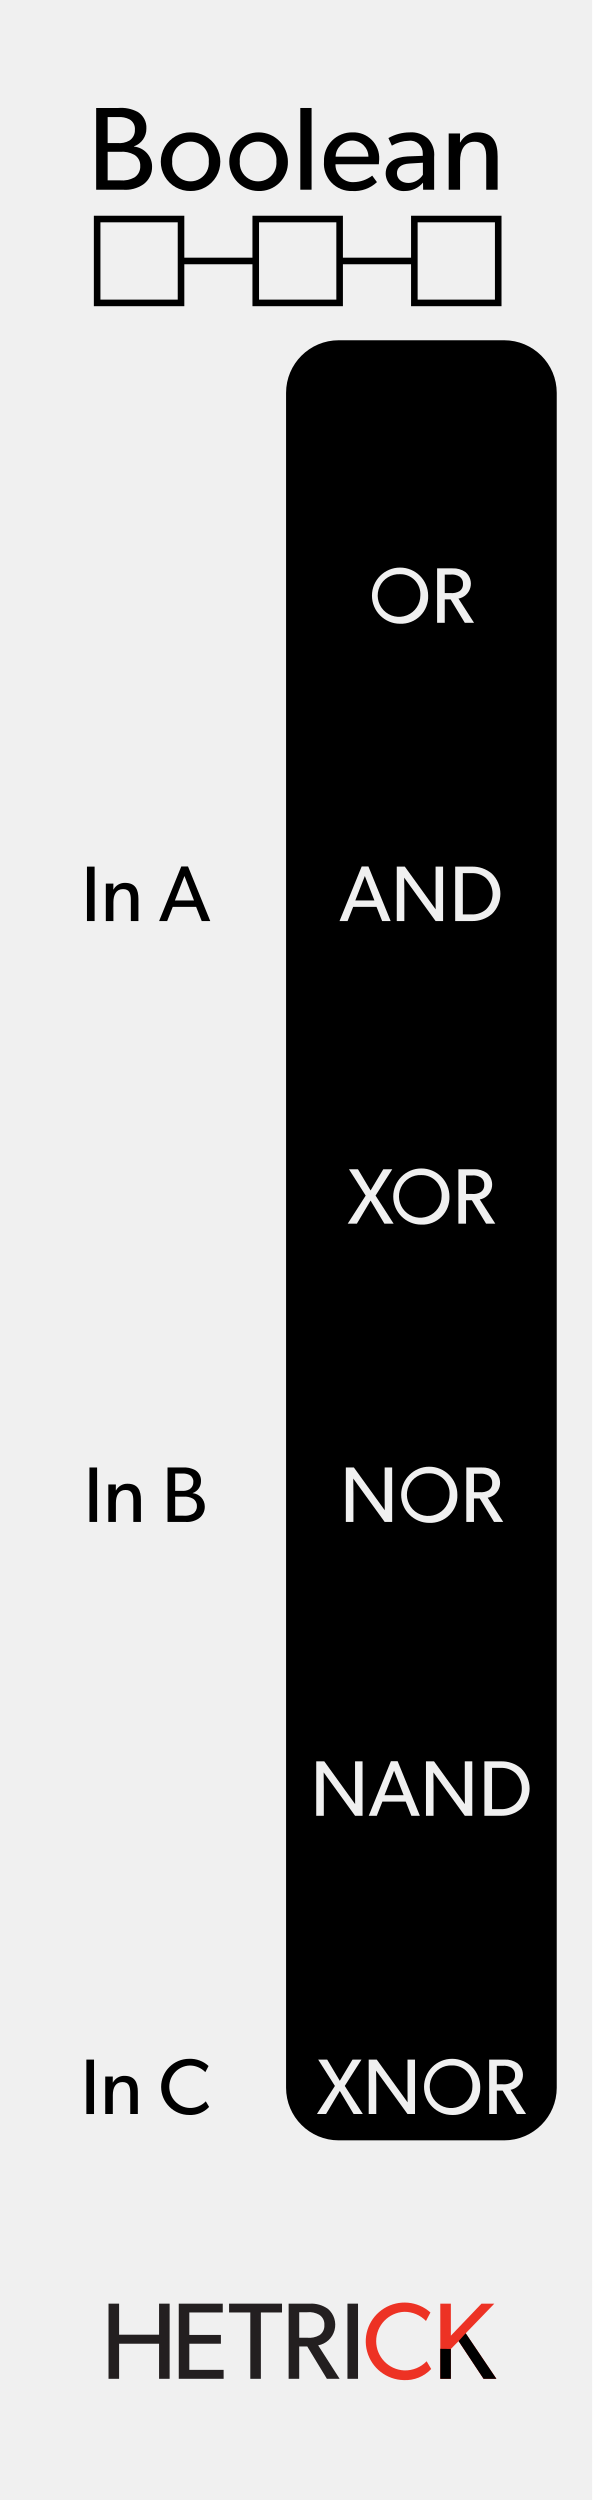
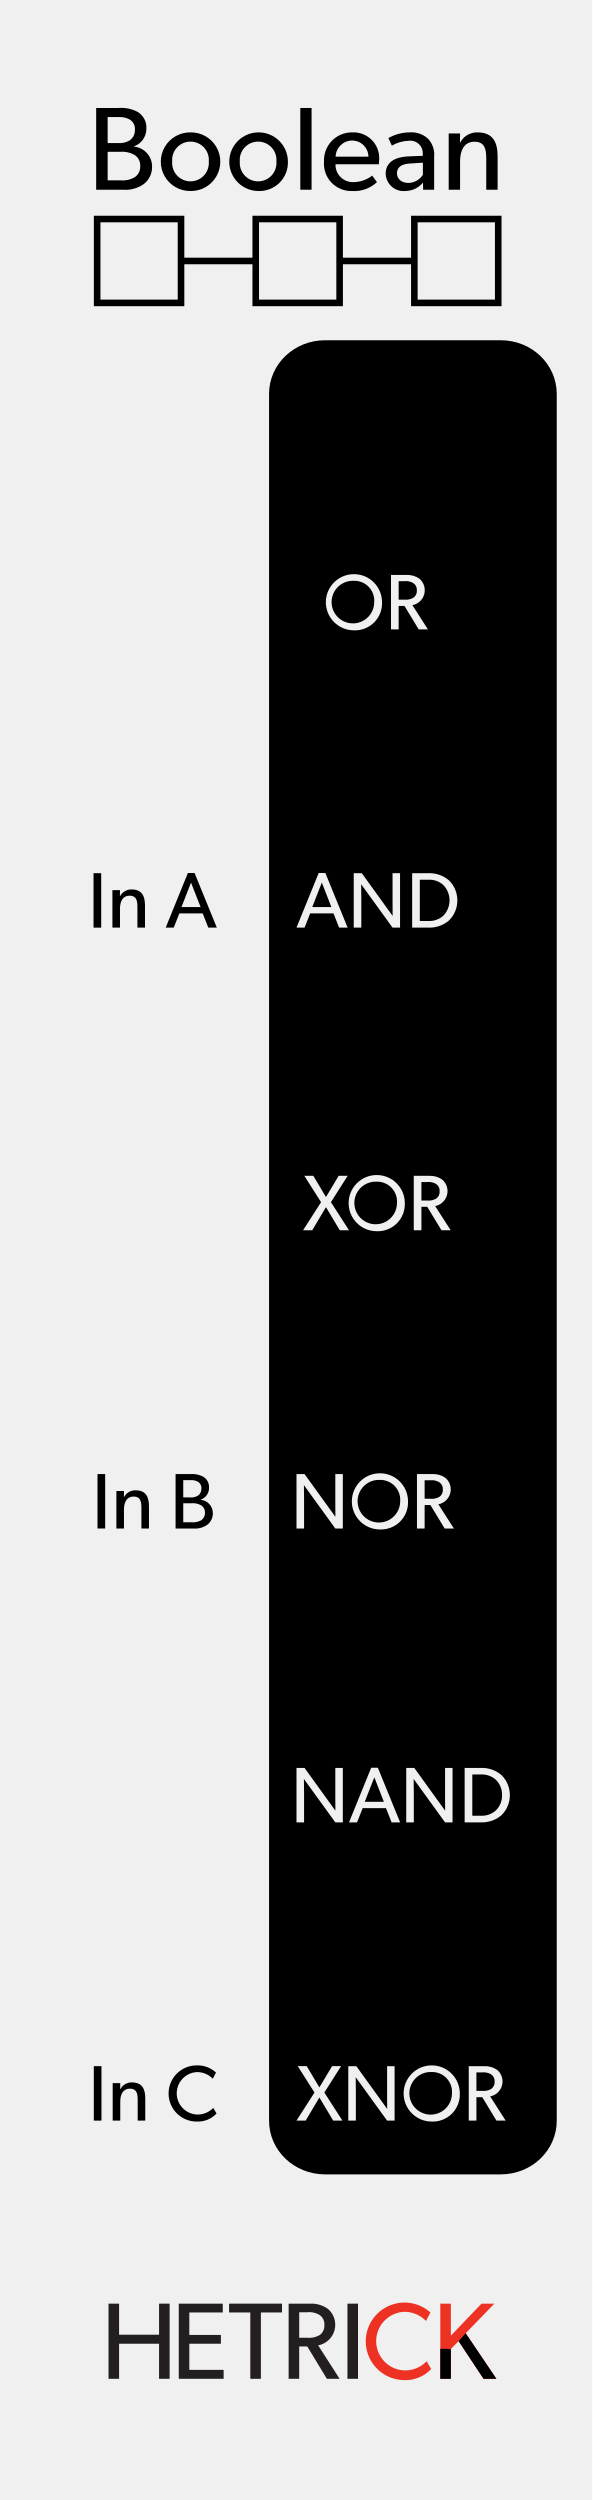
<svg xmlns="http://www.w3.org/2000/svg" id="svg8" width="90" height="380" viewBox="0 0 90 380" version="1.1">
  <defs id="defs133" />
  <g id="layer1">
    <path id="rect817" d="M0,0H90V380H0Z" transform="translate(0 0.00002)" style="fill: #f0f0f0" />
  </g>
  <g id="g22">
    <path d="M25.784,361.578H24.178v-5.331H18.102v5.331H16.496V350.155h1.606v4.719h6.076v-4.719h1.606Z" transform="translate(0 0.00002)" style="fill: #231f20" id="path6" />
    <path d="M33.992,361.578H27.171V350.155h6.689v1.341H28.776v3.411h4.801v1.341h-4.801v3.973h5.215Z" transform="translate(0 0.00002)" style="fill: #231f20" id="path8" />
    <path d="M42.865,351.496H39.653v10.083h-1.606V351.496H34.819v-1.341h8.046Z" transform="translate(0 0.00002)" style="fill: #231f20" id="path10" />
    <path d="M51.622,361.578H49.685l-2.98-4.917H45.479v4.917h-1.606V350.155h3.228a4.373,4.373,0,0,1,2.748.795A3.185,3.185,0,0,1,48.36,356.496Zm-3.046-9.702a3.047,3.047,0,0,0-1.92-.414h-1.175v3.874h1.175a3.159,3.159,0,0,0,1.92-.397,1.727,1.727,0,0,0,.729-1.54A1.698,1.698,0,0,0,48.575,351.877Z" transform="translate(0 0.00002)" style="fill: #231f20" id="path12" />
    <path d="M54.419,361.578H52.813V350.155h1.606Z" transform="translate(0 0.00002)" style="fill: #231f20" id="path14" />
    <path d="M65.542,360.088A5.355,5.355,0,0,1,61.37,361.777a5.895,5.895,0,1,1,4.056-10.281l-.679,1.291a4.527,4.527,0,0,0-3.311-1.391,4.458,4.458,0,0,0,0,8.907,4.522,4.522,0,0,0,3.411-1.391Z" transform="translate(0 0.00002)" style="fill: #ed3224" id="path16" />
    <path d="M75.452,361.578H73.499L69.707,355.85l-1.175,1.192v4.536H66.926V350.155h1.606v4.868l4.652-4.868h1.954l-4.354,4.503Z" transform="translate(0 0.00002)" style="fill: #ed3224" id="path18" />
    <path d="M75.452,361.578H73.499L69.707,355.85l-1.175,1.192v4.536H66.926V357.019l1.606.023,1.175-1.192,1.076-1.192.616.914.497.737Z" transform="translate(0 0.00002)" id="path20" />
  </g>
  <g id="g38">
    <path d="M21.783,28.026a4.807,4.807,0,0,1-3.133.81h-4.033V16.413h3.349a5.368,5.368,0,0,1,2.953.594,2.765,2.765,0,0,1,1.332,2.521,2.831,2.831,0,0,1-1.89,2.719v.036a3.036,3.036,0,0,1,2.754,3.024A3.242,3.242,0,0,1,21.783,28.026Zm-2.107-9.885a3.198,3.198,0,0,0-1.71-.342H16.363v3.943h1.458a3.069,3.069,0,0,0,1.854-.378,1.851,1.851,0,0,0,.829-1.639A1.656,1.656,0,0,0,19.676,18.141Zm.738,5.384a3.812,3.812,0,0,0-2.179-.45H16.363v4.339h1.873a3.805,3.805,0,0,0,2.179-.432,1.927,1.927,0,0,0,.9-1.747A1.868,1.868,0,0,0,20.415,23.525Z" transform="translate(0 0.00002)" id="path24" />
    <path d="M28.964,29.035a4.457,4.457,0,1,1,0-8.913,4.457,4.457,0,1,1,0,8.913Zm0-7.508a2.782,2.782,0,0,0-2.791,3.007,2.792,2.792,0,1,0,5.563,0A2.779,2.779,0,0,0,28.964,21.526Z" transform="translate(0 0.00002)" id="path26" />
    <path d="M39.242,29.035a4.457,4.457,0,1,1,4.52-4.447A4.336,4.336,0,0,1,39.242,29.035Zm0-7.508a2.782,2.782,0,0,0-2.791,3.007,2.792,2.792,0,1,0,5.563,0A2.779,2.779,0,0,0,39.242,21.526Z" transform="translate(0 0.00002)" id="path28" />
    <path d="M47.359,28.836H45.648V16.413h1.711Z" transform="translate(0 0.00002)" id="path30" />
    <path d="M57.584,24.965H50.994A2.637,2.637,0,0,0,53.749,27.684a4.734,4.734,0,0,0,2.827-.99l.72.99a5.021,5.021,0,0,1-3.763,1.351,4.147,4.147,0,0,1-4.285-4.483,4.242,4.242,0,0,1,4.339-4.43,3.905,3.905,0,0,1,4.052,4.087A7.365,7.365,0,0,1,57.584,24.965ZM56,23.813a2.471,2.471,0,0,0-2.467-2.449A2.516,2.516,0,0,0,51.013,23.813Z" transform="translate(0 0.00002)" id="path32" />
    <path d="M65.989,28.836H64.315l-.019-1.08a3.528,3.528,0,0,1-2.719,1.278,2.718,2.718,0,0,1-2.953-2.647c0-1.674,1.369-2.521,3.35-2.611l2.286-.09v-.342a1.876,1.876,0,0,0-2.124-1.944,5.26,5.26,0,0,0-2.575.738l-.522-1.152a6.594,6.594,0,0,1,3.205-.864,3.707,3.707,0,0,1,2.827.973,3.542,3.542,0,0,1,.918,2.772Zm-1.71-4.105-1.999.126c-1.386.072-1.944.666-1.944,1.476,0,.811.63,1.477,1.765,1.477a2.686,2.686,0,0,0,2.179-1.242Z" transform="translate(0 0.00002)" id="path34" />
    <path d="M75.638,28.836H73.909V24.065c0-1.44-.253-2.521-1.783-2.521-1.603,0-2.196,1.35-2.196,2.989v4.303H68.201V20.284h1.729l-.019,1.351h.055a2.889,2.889,0,0,1,2.61-1.513c2.431,0,3.062,1.603,3.062,3.655Z" transform="translate(0 0.00002)" id="path36" />
  </g>
-   <g id="g46">
-     <path d="M14.381,140H13.218V131.725h1.163Z" transform="translate(0 0.00002)" id="path40" />
-     <path d="M21.039,140H19.887v-3.178c0-.959-.167-1.679-1.187-1.679-1.067,0-1.463.899-1.463,1.991v2.866H16.085v-5.697h1.151l-.012.899h.036A1.925,1.925,0,0,1,19,134.196c1.619,0,2.039,1.067,2.039,2.435Z" transform="translate(0 0.00002)" id="path42" />
-     <path d="M31.958,140h-1.296l-.852-2.159h-3.55l-.852,2.159H24.186l3.37-8.299H28.575Zm-2.471-3.13-1.451-3.718-1.452,3.718Z" transform="translate(0 0.00002)" id="path44" />
+   <g id="g46" transform="translate(0.99958,0.99999)">
+     <path d="m 14.381,140 h -1.163 v -8.275 h 1.163 z" transform="translate(0,2e-5)" id="path40" />
+     <path d="m 21.039,140 h -1.151 v -3.178 c 0,-0.959 -0.167,-1.679 -1.187,-1.679 -1.067,0 -1.463,0.899 -1.463,1.991 v 2.866 h -1.151 v -5.697 h 1.151 l -0.012,0.899 h 0.036 A 1.925,1.925 0 0 1 19,134.196 c 1.619,0 2.039,1.067 2.039,2.435 z" transform="translate(0,2e-5)" id="path42" />
+     <path d="m 31.958,140 h -1.296 l -0.852,-2.159 h -3.55 l -0.852,2.159 H 24.186 l 3.37,-8.299 h 1.02 z m -2.471,-3.13 -1.451,-3.718 -1.452,3.718 z" transform="translate(0,2e-5)" id="path44" />
  </g>
-   <g id="g54">
-     <path d="M14.759,231.333H13.596v-8.275h1.163Z" transform="translate(0 0.00002)" id="path48" />
-     <path d="M21.417,231.333H20.266V228.154c0-.959-.167-1.679-1.187-1.679-1.067,0-1.463.899-1.463,1.991V231.333H16.464v-5.697h1.151l-.012.899h.036a1.925,1.925,0,0,1,1.739-1.007c1.619,0,2.039,1.067,2.039,2.435Z" transform="translate(0 0.00002)" id="path50" />
-     <path d="M30.237,230.793a3.198,3.198,0,0,1-2.087.54H25.464v-8.275h2.23a3.572,3.572,0,0,1,1.967.396,1.841,1.841,0,0,1,.888,1.679A1.886,1.886,0,0,1,29.29,226.943v.023a2.024,2.024,0,0,1,1.835,2.016A2.158,2.158,0,0,1,30.237,230.793ZM28.834,224.209a2.13,2.13,0,0,0-1.14-.229H26.627v2.627h.972a2.045,2.045,0,0,0,1.235-.252,1.235,1.235,0,0,0,.552-1.092A1.101,1.101,0,0,0,28.834,224.209Zm.491,3.586a2.533,2.533,0,0,0-1.451-.3H26.627v2.891H27.874a2.537,2.537,0,0,0,1.451-.288,1.285,1.285,0,0,0,.601-1.164A1.244,1.244,0,0,0,29.325,227.795Z" transform="translate(0 0.00002)" id="path52" />
+   <g id="g54" transform="translate(1.226376,0.99999)">
+     <path d="m 14.759,231.333 h -1.163 v -8.275 h 1.163 z" transform="translate(0,2e-5)" id="path48" />
+     <path d="m 21.417,231.333 h -1.151 v -3.179 c 0,-0.959 -0.167,-1.679 -1.187,-1.679 -1.067,0 -1.463,0.899 -1.463,1.991 v 2.866 h -1.151 v -5.697 h 1.151 l -0.012,0.899 h 0.036 a 1.925,1.925 0 0 1 1.739,-1.007 c 1.619,0 2.039,1.067 2.039,2.435 z" transform="translate(0,2e-5)" id="path50" />
+     <path d="m 30.237,230.793 a 3.198,3.198 0 0 1 -2.087,0.54 h -2.687 v -8.275 h 2.23 a 3.572,3.572 0 0 1 1.967,0.396 1.841,1.841 0 0 1 0.888,1.679 1.886,1.886 0 0 1 -1.259,1.812 v 0.023 a 2.024,2.024 0 0 1 1.835,2.016 2.158,2.158 0 0 1 -0.888,1.811 z m -1.403,-6.584 a 2.13,2.13 0 0 0 -1.14,-0.229 H 26.627 v 2.627 h 0.972 a 2.045,2.045 0 0 0 1.235,-0.252 1.235,1.235 0 0 0 0.552,-1.092 A 1.101,1.101 0 0 0 28.834,224.209 Z m 0.491,3.586 a 2.533,2.533 0 0 0 -1.451,-0.3 H 26.627 v 2.891 h 1.247 a 2.537,2.537 0 0 0 1.451,-0.288 1.285,1.285 0 0 0 0.601,-1.164 1.244,1.244 0 0 0 -0.601,-1.139 z" transform="translate(0,2e-5)" id="path52" />
  </g>
-   <rect x="43.482" y="51.719" width="41.142" height="273.615" rx="8" ry="8" id="rect58" />
-   <g id="g66" style="fill:#f0f0f0;fill-opacity:1">
-     <path d="M59.831,186H58.428l-2.099-3.514L54.242,186h-1.392l2.734-4.27-2.543-4.006h1.368l1.919,3.226,1.931-3.226H59.627l-2.543,4.006Z" transform="translate(0 0.00002)" style="fill:#f0f0f0;fill-opacity:1" id="path60" />
-     <path d="M64.044,186.144a4.27,4.27,0,1,1,4.27-4.27A4.111,4.111,0,0,1,64.044,186.144Zm0-7.532a3.242,3.242,0,1,0,3.082,3.238A3.028,3.028,0,0,0,64.044,178.612Z" transform="translate(0 0.00002)" style="fill:#f0f0f0;fill-opacity:1" id="path62" />
-     <path d="M75.287,186H73.884l-2.159-3.562h-.887V186H69.674v-8.275H72.013a3.169,3.169,0,0,1,1.991.576,2.307,2.307,0,0,1-1.079,4.018Zm-2.207-7.028a2.205,2.205,0,0,0-1.391-.3h-.852v2.807h.852a2.284,2.284,0,0,0,1.391-.288,1.251,1.251,0,0,0,.528-1.115A1.231,1.231,0,0,0,73.08,178.972Z" transform="translate(0 0.00002)" style="fill:#f0f0f0;fill-opacity:1" id="path64" />
+   <rect x="40.897" y="51.719" width="43.727" height="278.785" rx="8.503" ry="8.151" id="rect58" style="stroke-width:1.041" />
+   <g id="g66" style="fill:#f0f0f0;fill-opacity:1" transform="translate(-6.78259,0.99999)">
+     <path d="M 59.831,186 H 58.428 L 56.329,182.486 54.242,186 h -1.392 l 2.734,-4.27 -2.543,-4.006 h 1.368 l 1.919,3.226 1.931,-3.226 H 59.627 l -2.543,4.006 z" transform="translate(0,2e-5)" style="fill:#f0f0f0;fill-opacity:1" id="path60" />
+     <path d="m 64.044,186.144 a 4.27,4.27 0 1 1 4.27,-4.27 4.111,4.111 0 0 1 -4.27,4.27 z m 0,-7.532 a 3.242,3.242 0 1 0 3.082,3.238 3.028,3.028 0 0 0 -3.082,-3.238 z" transform="translate(0,2e-5)" style="fill:#f0f0f0;fill-opacity:1" id="path62" />
+     <path d="m 75.287,186 h -1.403 l -2.159,-3.562 H 70.838 V 186 h -1.164 v -8.275 h 2.339 a 3.169,3.169 0 0 1 1.991,0.576 2.307,2.307 0 0 1 -1.079,4.018 z m -2.207,-7.028 a 2.205,2.205 0 0 0 -1.391,-0.3 h -0.852 v 2.807 h 0.852 a 2.284,2.284 0 0 0 1.391,-0.288 1.251,1.251 0 0 0 0.528,-1.115 1.231,1.231 0 0 0 -0.528,-1.104 z" transform="translate(0,2e-5)" style="fill:#f0f0f0;fill-opacity:1" id="path64" />
  </g>
-   <g id="g76" style="fill:#f0f0f0;fill-opacity:1">
-     <path d="M55.151,321.333H53.748l-2.099-3.514L49.562,321.333H48.171l2.734-4.27-2.543-4.006h1.368l1.919,3.227,1.931-3.227h1.367l-2.543,4.006Z" transform="translate(0 0.00002)" style="fill:#f0f0f0;fill-opacity:1" id="path68" />
-     <path d="M63.082,321.333H61.942l-4.772-6.596s.023,1.115.023,2.194V321.333H56.042v-8.275h1.224l4.689,6.501s-.013-1.02-.013-2.111v-4.39H63.082Z" transform="translate(0 0.00002)" style="fill:#f0f0f0;fill-opacity:1" id="path70" />
-     <path d="M68.724,321.478a4.27,4.27,0,1,1,4.27-4.27A4.111,4.111,0,0,1,68.724,321.478Zm0-7.532a3.242,3.242,0,1,0,3.082,3.238A3.028,3.028,0,0,0,68.724,313.945Z" transform="translate(0 0.00002)" style="fill:#f0f0f0;fill-opacity:1" id="path72" />
-     <path d="M79.967,321.333H78.563l-2.159-3.562h-.887V321.333H74.354v-8.275h2.339a3.169,3.169,0,0,1,1.991.576,2.307,2.307,0,0,1-1.079,4.018Zm-2.207-7.028a2.208,2.208,0,0,0-1.391-.3h-.852v2.807h.852a2.281,2.281,0,0,0,1.391-.288,1.25,1.25,0,0,0,.528-1.115A1.232,1.232,0,0,0,77.76,314.305Z" transform="translate(0 0.00002)" style="fill:#f0f0f0;fill-opacity:1" id="path74" />
+   <g id="g76" style="fill:#f0f0f0;fill-opacity:1" transform="translate(-3.1029,0.99999)">
+     <path d="M 55.151,321.333 H 53.748 l -2.099,-3.514 -2.087,3.514 h -1.392 l 2.734,-4.27 -2.543,-4.006 h 1.368 l 1.919,3.227 1.931,-3.227 h 1.367 l -2.543,4.006 z" transform="translate(0,2e-5)" style="fill:#f0f0f0;fill-opacity:1" id="path68" />
+     <path d="m 63.082,321.333 h -1.14 l -4.772,-6.596 c 0,0 0.023,1.115 0.023,2.194 V 321.333 H 56.042 v -8.275 h 1.224 l 4.689,6.501 c 0,0 -0.013,-1.02 -0.013,-2.111 v -4.39 H 63.082 Z" transform="translate(0,2e-5)" style="fill:#f0f0f0;fill-opacity:1" id="path70" />
+     <path d="m 68.724,321.478 a 4.27,4.27 0 1 1 4.27,-4.27 4.111,4.111 0 0 1 -4.27,4.27 z m 0,-7.532 a 3.242,3.242 0 1 0 3.082,3.238 3.028,3.028 0 0 0 -3.082,-3.238 z" transform="translate(0,2e-5)" style="fill:#f0f0f0;fill-opacity:1" id="path72" />
+     <path d="m 79.967,321.333 h -1.403 l -2.159,-3.562 h -0.887 v 3.562 h -1.164 v -8.275 h 2.339 a 3.169,3.169 0 0 1 1.991,0.576 2.307,2.307 0 0 1 -1.079,4.018 z m -2.207,-7.028 a 2.208,2.208 0 0 0 -1.391,-0.3 h -0.852 v 2.807 h 0.852 a 2.281,2.281 0 0 0 1.391,-0.288 1.25,1.25 0 0 0 0.528,-1.115 1.232,1.232 0 0 0 -0.528,-1.104 z" transform="translate(0,2e-5)" style="fill:#f0f0f0;fill-opacity:1" id="path74" />
  </g>
-   <g id="g86" style="fill:#f0f0f0;fill-opacity:1">
-     <path d="M55.108,276H53.969l-4.773-6.597s.024,1.115.024,2.195V276H48.068v-8.275H49.291l4.689,6.5s-.012-1.02-.012-2.11v-4.39H55.108Z" transform="translate(0 0.00002)" style="fill:#f0f0f0;fill-opacity:1" id="path78" />
-     <path d="M63.82,276h-1.296l-.852-2.159H58.123L57.271,276H56.049l3.37-8.3H60.438Zm-2.471-3.131-1.451-3.718-1.451,3.718Z" transform="translate(0 0.00002)" style="fill:#f0f0f0;fill-opacity:1" id="path80" />
-     <path d="M71.787,276H70.648L65.875,269.403s.024,1.115.024,2.195V276H64.748v-8.275H65.971l4.689,6.5s-.012-1.02-.012-2.11v-4.39h1.139Z" transform="translate(0 0.00002)" style="fill:#f0f0f0;fill-opacity:1" id="path82" />
-     <path d="M79.216,274.92A4.554,4.554,0,0,1,76.122,276H73.627v-8.275h2.495a4.554,4.554,0,0,1,3.094,1.079,4.283,4.283,0,0,1,0,6.116Zm-.887-5.433a3.16,3.16,0,0,0-2.207-.768H74.791v6.272h1.331a3.16,3.16,0,0,0,2.207-.768,3.118,3.118,0,0,0,.983-2.362A3.149,3.149,0,0,0,78.329,269.487Z" transform="translate(0 0.00002)" style="fill:#f0f0f0;fill-opacity:1" id="path84" />
+   <g id="g86" style="fill:#f0f0f0;fill-opacity:1" transform="translate(-3.00036,0.99999)">
+     <path d="m 55.108,276 h -1.14 l -4.773,-6.597 c 0,0 0.024,1.115 0.024,2.195 V 276 h -1.151 v -8.275 H 49.291 l 4.689,6.5 c 0,0 -0.012,-1.02 -0.012,-2.11 v -4.39 h 1.14 z" transform="translate(0,2e-5)" style="fill:#f0f0f0;fill-opacity:1" id="path78" />
+     <path d="m 63.82,276 h -1.296 l -0.852,-2.159 H 58.123 L 57.271,276 h -1.223 l 3.37,-8.3 h 1.019 z m -2.471,-3.131 -1.451,-3.718 -1.451,3.718 z" transform="translate(0,2e-5)" style="fill:#f0f0f0;fill-opacity:1" id="path80" />
+     <path d="M 71.787,276 H 70.648 L 65.875,269.403 c 0,0 0.024,1.115 0.024,2.195 V 276 H 64.748 v -8.275 h 1.223 l 4.689,6.5 c 0,0 -0.012,-1.02 -0.012,-2.11 v -4.39 h 1.139 z" transform="translate(0,2e-5)" style="fill:#f0f0f0;fill-opacity:1" id="path82" />
+     <path d="M 79.216,274.92 A 4.554,4.554 0 0 1 76.122,276 H 73.627 v -8.275 h 2.495 a 4.554,4.554 0 0 1 3.094,1.079 4.283,4.283 0 0 1 0,6.116 z M 78.329,269.487 a 3.16,3.16 0 0 0 -2.207,-0.768 H 74.791 v 6.272 h 1.331 a 3.16,3.16 0 0 0 2.207,-0.768 3.118,3.118 0 0 0 0.983,-2.362 3.149,3.149 0 0 0 -0.983,-2.375 z" transform="translate(0,2e-5)" style="fill:#f0f0f0;fill-opacity:1" id="path84" />
  </g>
-   <g id="g94" style="fill:#f0f0f0;fill-opacity:1">
-     <path d="M59.608,231.333H58.469l-4.773-6.596s.024,1.115.024,2.194V231.333H52.568v-8.275H53.791l4.689,6.501s-.012-1.02-.012-2.111v-4.39H59.608Z" transform="translate(0 0.00002)" style="fill:#f0f0f0;fill-opacity:1" id="path88" />
-     <path d="M65.25,231.478a4.27,4.27,0,1,1,4.27-4.27A4.111,4.111,0,0,1,65.25,231.478Zm0-7.532a3.242,3.242,0,1,0,3.082,3.238A3.028,3.028,0,0,0,65.25,223.945Z" transform="translate(0 0.00002)" style="fill:#f0f0f0;fill-opacity:1" id="path90" />
-     <path d="M76.492,231.333H75.089l-2.159-3.562H72.043V231.333H70.879v-8.275h2.339a3.169,3.169,0,0,1,1.991.576,2.307,2.307,0,0,1-1.079,4.018Zm-2.207-7.028a2.208,2.208,0,0,0-1.391-.3H72.043v2.807h.852a2.281,2.281,0,0,0,1.391-.288,1.25,1.25,0,0,0,.528-1.115A1.232,1.232,0,0,0,74.285,224.305Z" transform="translate(0 0.00002)" style="fill:#f0f0f0;fill-opacity:1" id="path92" />
+   <g id="g94" style="fill:#f0f0f0;fill-opacity:1" transform="translate(-7.50036,0.99999)">
+     <path d="m 59.608,231.333 h -1.14 l -4.773,-6.596 c 0,0 0.024,1.115 0.024,2.194 v 4.401 h -1.151 v -8.275 H 53.791 l 4.689,6.501 c 0,0 -0.012,-1.02 -0.012,-2.111 v -4.39 h 1.14 z" transform="translate(0,2e-5)" style="fill:#f0f0f0;fill-opacity:1" id="path88" />
+     <path d="m 65.25,231.478 a 4.27,4.27 0 1 1 4.27,-4.27 4.111,4.111 0 0 1 -4.27,4.27 z m 0,-7.532 a 3.242,3.242 0 1 0 3.082,3.238 3.028,3.028 0 0 0 -3.082,-3.238 z" transform="translate(0,2e-5)" style="fill:#f0f0f0;fill-opacity:1" id="path90" />
+     <path d="m 76.492,231.333 h -1.403 l -2.159,-3.562 H 72.043 v 3.562 h -1.164 v -8.275 h 2.339 a 3.169,3.169 0 0 1 1.991,0.576 2.307,2.307 0 0 1 -1.079,4.018 z m -2.207,-7.028 a 2.208,2.208 0 0 0 -1.391,-0.3 H 72.043 v 2.807 h 0.852 a 2.281,2.281 0 0 0 1.391,-0.288 1.25,1.25 0 0 0 0.528,-1.115 1.232,1.232 0 0 0 -0.528,-1.104 z" transform="translate(0,2e-5)" style="fill:#f0f0f0;fill-opacity:1" id="path92" />
  </g>
-   <g id="g100" style="fill:#f0f0f0;fill-opacity:1">
-     <path d="M60.81,94.811A4.27,4.27,0,1,1,65.079,90.541,4.111,4.111,0,0,1,60.81,94.811Zm0-7.532a3.242,3.242,0,1,0,3.083,3.238A3.028,3.028,0,0,0,60.81,87.278Z" transform="translate(0 0.00002)" style="fill:#f0f0f0;fill-opacity:1" id="path96" />
-     <path d="M72.053,94.666H70.649l-2.158-3.562h-.888v3.562H66.44V86.391h2.338a3.169,3.169,0,0,1,1.991.576,2.307,2.307,0,0,1-1.079,4.018Zm-2.207-7.028a2.205,2.205,0,0,0-1.391-.3h-.852V90.145h.852a2.284,2.284,0,0,0,1.391-.288A1.251,1.251,0,0,0,70.374,88.742,1.231,1.231,0,0,0,69.846,87.638Z" transform="translate(0 0.00002)" style="fill:#f0f0f0;fill-opacity:1" id="path98" />
+   <g id="g100" style="fill:#f0f0f0;fill-opacity:1" transform="translate(-7.009875,0.99999)">
+     <path d="M 60.81,94.811 A 4.27,4.27 0 1 1 65.079,90.541 4.111,4.111 0 0 1 60.81,94.811 Z m 0,-7.532 a 3.242,3.242 0 1 0 3.083,3.238 3.028,3.028 0 0 0 -3.083,-3.238 z" transform="translate(0,2e-5)" style="fill:#f0f0f0;fill-opacity:1" id="path96" />
+     <path d="m 72.053,94.666 h -1.403 l -2.158,-3.562 h -0.888 v 3.562 h -1.163 v -8.275 h 2.338 a 3.169,3.169 0 0 1 1.991,0.576 2.307,2.307 0 0 1 -1.079,4.018 z m -2.207,-7.028 a 2.205,2.205 0 0 0 -1.391,-0.3 H 67.604 V 90.145 h 0.852 A 2.284,2.284 0 0 0 69.846,89.857 1.251,1.251 0 0 0 70.374,88.742 1.231,1.231 0 0 0 69.846,87.638 Z" transform="translate(0,2e-5)" style="fill:#f0f0f0;fill-opacity:1" id="path98" />
  </g>
-   <g id="g108" style="fill:#f0f0f0;fill-opacity:1">
-     <path d="M59.38,140H58.085l-.852-2.159h-3.55L52.832,140H51.608l3.37-8.299H55.998Zm-2.471-3.13L55.458,133.152l-1.451,3.718Z" transform="translate(0 0.00002)" style="fill:#f0f0f0;fill-opacity:1" id="path102" />
-     <path d="M67.348,140H66.208l-4.772-6.596s.023,1.115.023,2.195V140H60.308v-8.275h1.224l4.689,6.5s-.013-1.02-.013-2.111v-4.39h1.14Z" transform="translate(0 0.00002)" style="fill:#f0f0f0;fill-opacity:1" id="path104" />
-     <path d="M74.776,138.92A4.557,4.557,0,0,1,71.682,140H69.188v-8.275h2.494a4.557,4.557,0,0,1,3.095,1.08,4.286,4.286,0,0,1,0,6.116Zm-.888-5.433a3.156,3.156,0,0,0-2.207-.768H70.351v6.272h1.331a3.158,3.158,0,0,0,2.207-.768,3.344,3.344,0,0,0,0-4.737Z" transform="translate(0 0.00002)" style="fill:#f0f0f0;fill-opacity:1" id="path106" />
+   <g id="g108" style="fill:#f0f0f0;fill-opacity:1" transform="translate(-6.5404,0.99999)">
+     <path d="M 59.38,140 H 58.085 l -0.852,-2.159 h -3.55 L 52.832,140 h -1.224 l 3.37,-8.299 H 55.998 Z m -2.471,-3.13 -1.451,-3.718 -1.451,3.718 z" transform="translate(0,2e-5)" style="fill:#f0f0f0;fill-opacity:1" id="path102" />
+     <path d="M 67.348,140 H 66.208 l -4.772,-6.596 c 0,0 0.023,1.115 0.023,2.195 V 140 h -1.151 v -8.275 h 1.224 l 4.689,6.5 c 0,0 -0.013,-1.02 -0.013,-2.111 v -4.39 h 1.14 z" transform="translate(0,2e-5)" style="fill:#f0f0f0;fill-opacity:1" id="path104" />
+     <path d="M 74.776,138.92 A 4.557,4.557 0 0 1 71.682,140 H 69.188 v -8.275 h 2.494 a 4.557,4.557 0 0 1 3.095,1.08 4.286,4.286 0 0 1 0,6.116 z m -0.888,-5.433 a 3.156,3.156 0 0 0 -2.207,-0.768 h -1.331 v 6.272 h 1.331 a 3.158,3.158 0 0 0 2.207,-0.768 3.344,3.344 0 0 0 0,-4.737 z" transform="translate(0,2e-5)" style="fill:#f0f0f0;fill-opacity:1" id="path106" />
  </g>
-   <g id="g116">
-     <path d="M14.291,321.333H13.128v-8.275H14.291Z" transform="translate(0 0.00002)" id="path110" />
-     <path d="M20.949,321.333H19.798v-3.178c0-.96-.167-1.68-1.187-1.68-1.067,0-1.463.899-1.463,1.991V321.333H15.996v-5.696h1.151l-.012.899h.036a1.925,1.925,0,0,1,1.739-1.008c1.619,0,2.039,1.067,2.039,2.435Z" transform="translate(0 0.00002)" id="path112" />
-     <path d="M31.785,320.254a3.883,3.883,0,0,1-3.022,1.224,4.27,4.27,0,0,1,0-8.54,4.102,4.102,0,0,1,2.938,1.092l-.492.936a3.278,3.278,0,0,0-2.398-1.008,3.23,3.23,0,0,0,0,6.453,3.277,3.277,0,0,0,2.471-1.008Z" transform="translate(0 0.00002)" id="path114" />
+   <g id="g116" transform="translate(1.13092,0.99999)">
+     <path d="m 14.291,321.333 h -1.163 v -8.275 h 1.163 z" transform="translate(0,2e-5)" id="path110" />
+     <path d="m 20.949,321.333 h -1.151 v -3.178 c 0,-0.96 -0.167,-1.68 -1.187,-1.68 -1.067,0 -1.463,0.899 -1.463,1.991 v 2.866 h -1.151 v -5.696 h 1.151 l -0.012,0.899 h 0.036 a 1.925,1.925 0 0 1 1.739,-1.008 c 1.619,0 2.039,1.067 2.039,2.435 z" transform="translate(0,2e-5)" id="path112" />
+     <path d="m 31.785,320.254 a 3.883,3.883 0 0 1 -3.022,1.224 4.27,4.27 0 0 1 0,-8.54 4.102,4.102 0 0 1 2.938,1.092 l -0.492,0.936 a 3.278,3.278 0 0 0 -2.398,-1.008 3.23,3.23 0 0 0 0,6.453 3.277,3.277 0 0 0 2.471,-1.008 z" transform="translate(0,2e-5)" id="path114" />
  </g>
  <g id="g128">
    <rect x="38.873" y="33.292" width="12.75" height="12.75" style="fill: none;stroke: #000;stroke-miterlimit: 10" id="rect118" />
    <rect x="14.766" y="33.292" width="12.75" height="12.75" style="fill: none;stroke: #000;stroke-miterlimit: 10" id="rect120" />
    <rect x="62.98" y="33.292" width="12.75" height="12.75" style="fill: none;stroke: #000;stroke-miterlimit: 10" id="rect122" />
    <line x1="27.516" y1="39.667" x2="38.873" y2="39.667" style="fill: none;stroke: #000;stroke-miterlimit: 10" id="line124" />
    <line x1="51.623" y1="39.667" x2="62.98" y2="39.667" style="fill: none;stroke: #000;stroke-miterlimit: 10" id="line126" />
  </g>
</svg>
